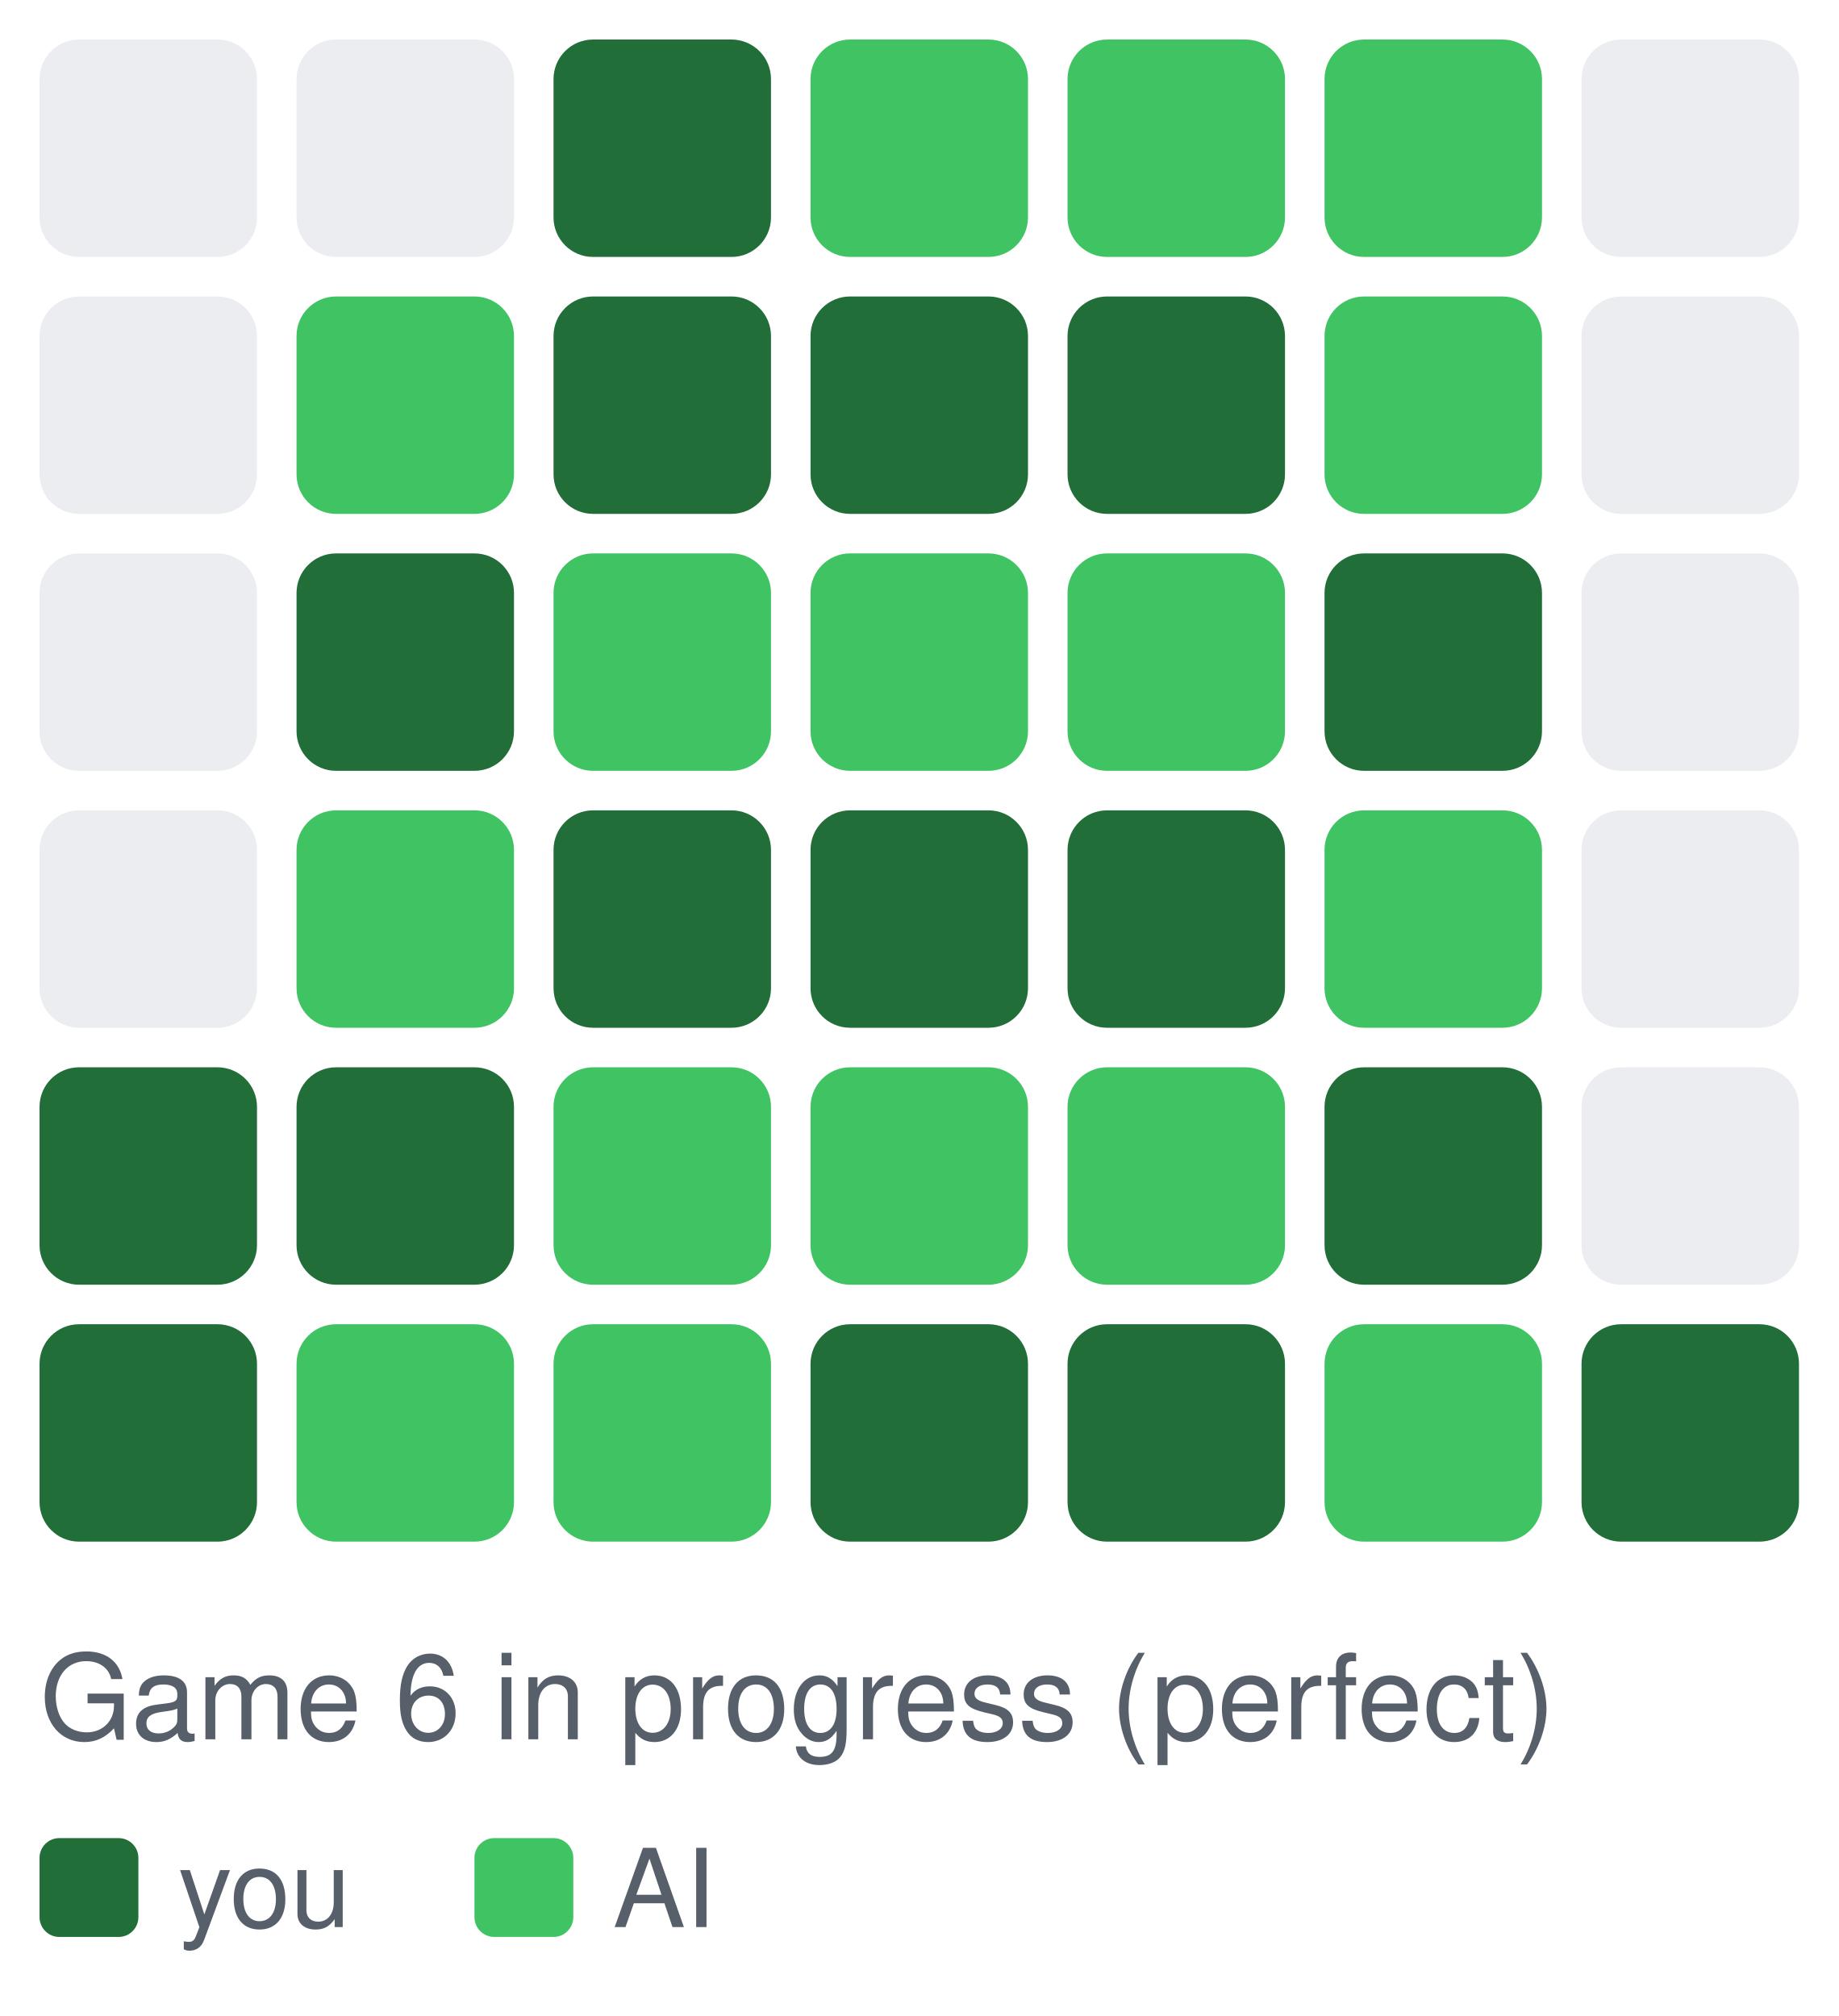
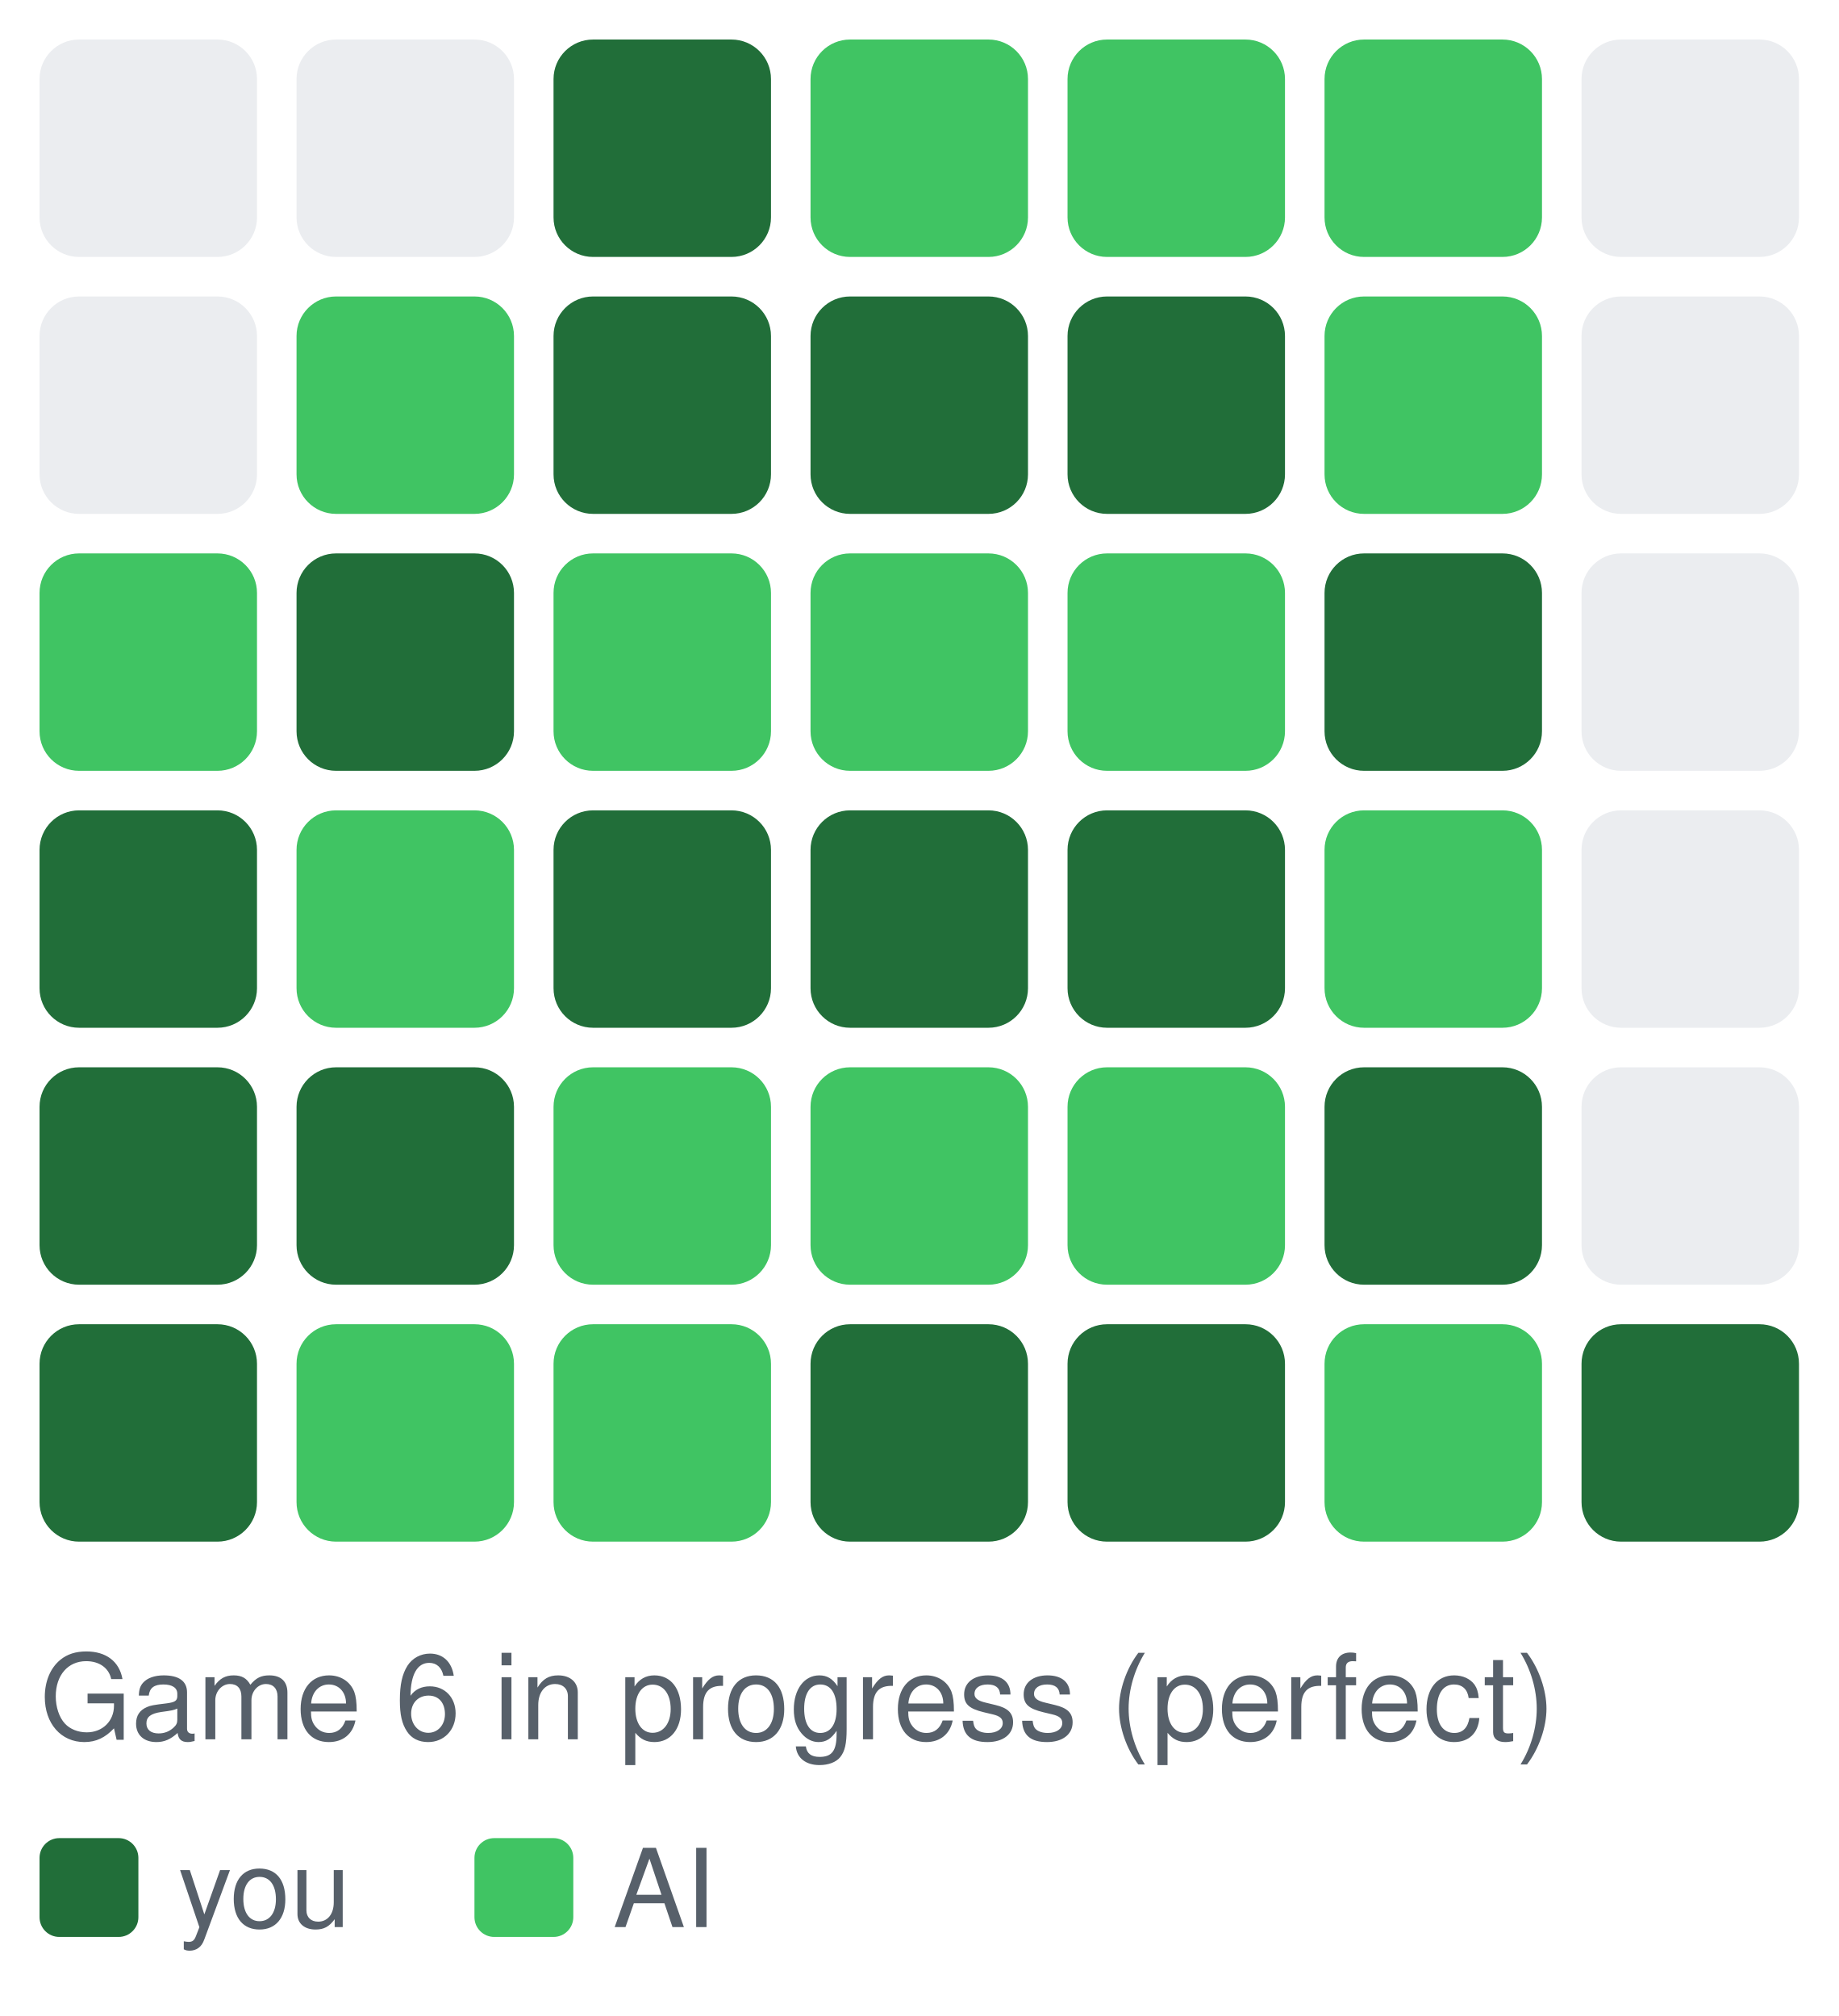
<svg xmlns="http://www.w3.org/2000/svg" width="186" height="204" viewBox="0 0 186 204" role="img" aria-label="Commit Four: Game 6 in progress (perfect)">
  <rect x="4" y="134" width="22" height="22" rx="4" fill="#216e39" />
  <rect x="4" y="108" width="22" height="22" rx="4" fill="#216e39" />
-   <rect x="4" y="82" width="22" height="22" rx="4" fill="#ebedf0" />
-   <rect x="4" y="56" width="22" height="22" rx="4" fill="#ebedf0" />
+   <rect x="4" y="82" width="22" height="22" rx="4" fill="#216e39" />
+   <rect x="4" y="56" width="22" height="22" rx="4" fill="#40c463" />
  <rect x="4" y="30" width="22" height="22" rx="4" fill="#ebedf0" />
  <rect x="4" y="4" width="22" height="22" rx="4" fill="#ebedf0" />
  <rect x="30" y="134" width="22" height="22" rx="4" fill="#40c463" />
  <rect x="30" y="108" width="22" height="22" rx="4" fill="#216e39" />
  <rect x="30" y="82" width="22" height="22" rx="4" fill="#40c463" />
  <rect x="30" y="56" width="22" height="22" rx="4" fill="#216e39" />
  <rect x="30" y="30" width="22" height="22" rx="4" fill="#40c463" />
  <rect x="30" y="4" width="22" height="22" rx="4" fill="#ebedf0" />
  <rect x="56" y="134" width="22" height="22" rx="4" fill="#40c463" />
  <rect x="56" y="108" width="22" height="22" rx="4" fill="#40c463" />
  <rect x="56" y="82" width="22" height="22" rx="4" fill="#216e39" />
  <rect x="56" y="56" width="22" height="22" rx="4" fill="#40c463" />
  <rect x="56" y="30" width="22" height="22" rx="4" fill="#216e39" />
  <rect x="56" y="4" width="22" height="22" rx="4" fill="#216e39" />
  <rect x="82" y="134" width="22" height="22" rx="4" fill="#216e39" />
  <rect x="82" y="108" width="22" height="22" rx="4" fill="#40c463" />
  <rect x="82" y="82" width="22" height="22" rx="4" fill="#216e39" />
  <rect x="82" y="56" width="22" height="22" rx="4" fill="#40c463" />
  <rect x="82" y="30" width="22" height="22" rx="4" fill="#216e39" />
  <rect x="82" y="4" width="22" height="22" rx="4" fill="#40c463" />
  <rect x="108" y="134" width="22" height="22" rx="4" fill="#216e39" />
  <rect x="108" y="108" width="22" height="22" rx="4" fill="#40c463" />
  <rect x="108" y="82" width="22" height="22" rx="4" fill="#216e39" />
  <rect x="108" y="56" width="22" height="22" rx="4" fill="#40c463" />
  <rect x="108" y="30" width="22" height="22" rx="4" fill="#216e39" />
  <rect x="108" y="4" width="22" height="22" rx="4" fill="#40c463" />
  <rect x="134" y="134" width="22" height="22" rx="4" fill="#40c463" />
  <rect x="134" y="108" width="22" height="22" rx="4" fill="#216e39" />
  <rect x="134" y="82" width="22" height="22" rx="4" fill="#40c463" />
  <rect x="134" y="56" width="22" height="22" rx="4" fill="#216e39" />
  <rect x="134" y="30" width="22" height="22" rx="4" fill="#40c463" />
  <rect x="134" y="4" width="22" height="22" rx="4" fill="#40c463" />
  <rect x="160" y="134" width="22" height="22" rx="4" fill="#216e39" />
  <rect x="160" y="108" width="22" height="22" rx="4" fill="#ebedf0" />
  <rect x="160" y="82" width="22" height="22" rx="4" fill="#ebedf0" />
  <rect x="160" y="56" width="22" height="22" rx="4" fill="#ebedf0" />
  <rect x="160" y="30" width="22" height="22" rx="4" fill="#ebedf0" />
  <rect x="160" y="4" width="22" height="22" rx="4" fill="#ebedf0" />
  <text x="4" y="176" font-family="-apple-system,Segoe UI,Helvetica,Arial,sans-serif" font-size="12" fill="#57606a">Game 6 in progress (perfect)</text>
  <rect x="4" y="186" width="10" height="10" rx="2" fill="#216e39" />
  <text x="18" y="195" font-family="-apple-system,Segoe UI,Helvetica,Arial,sans-serif" font-size="11" fill="#57606a">you</text>
  <rect x="48" y="186" width="10" height="10" rx="2" fill="#40c463" />
  <text x="62" y="195" font-family="-apple-system,Segoe UI,Helvetica,Arial,sans-serif" font-size="11" fill="#57606a">AI</text>
</svg>
